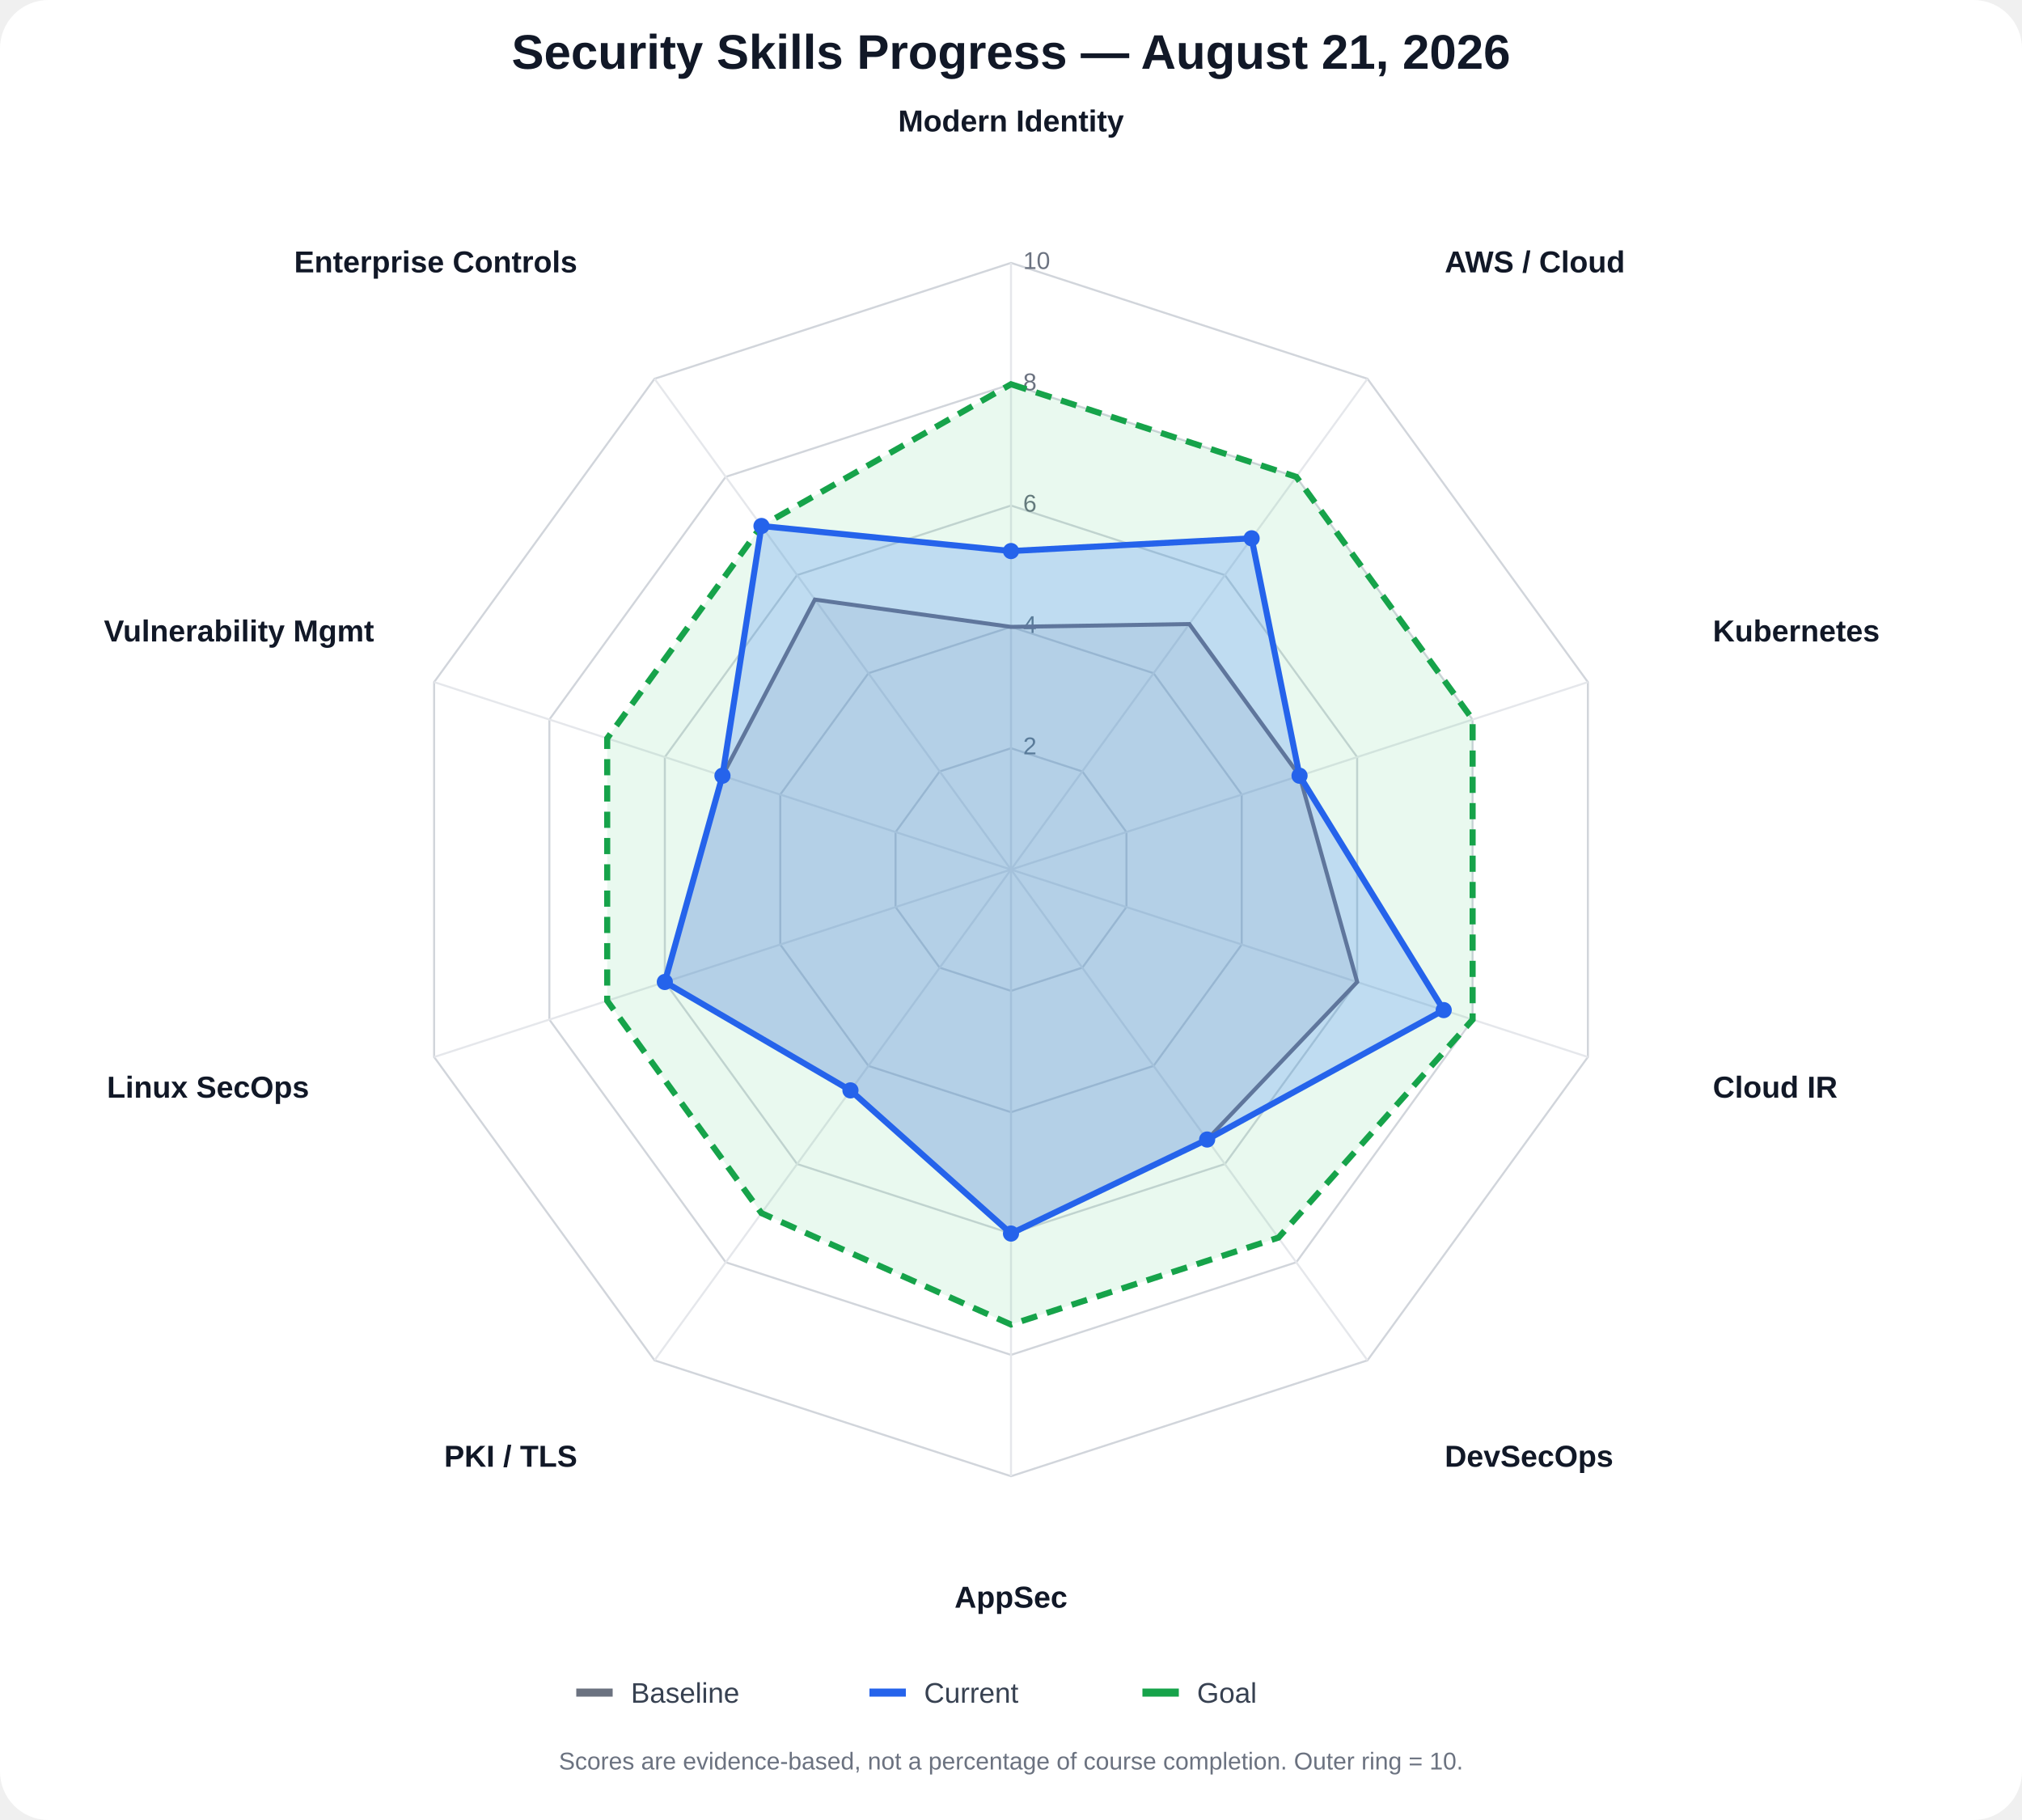
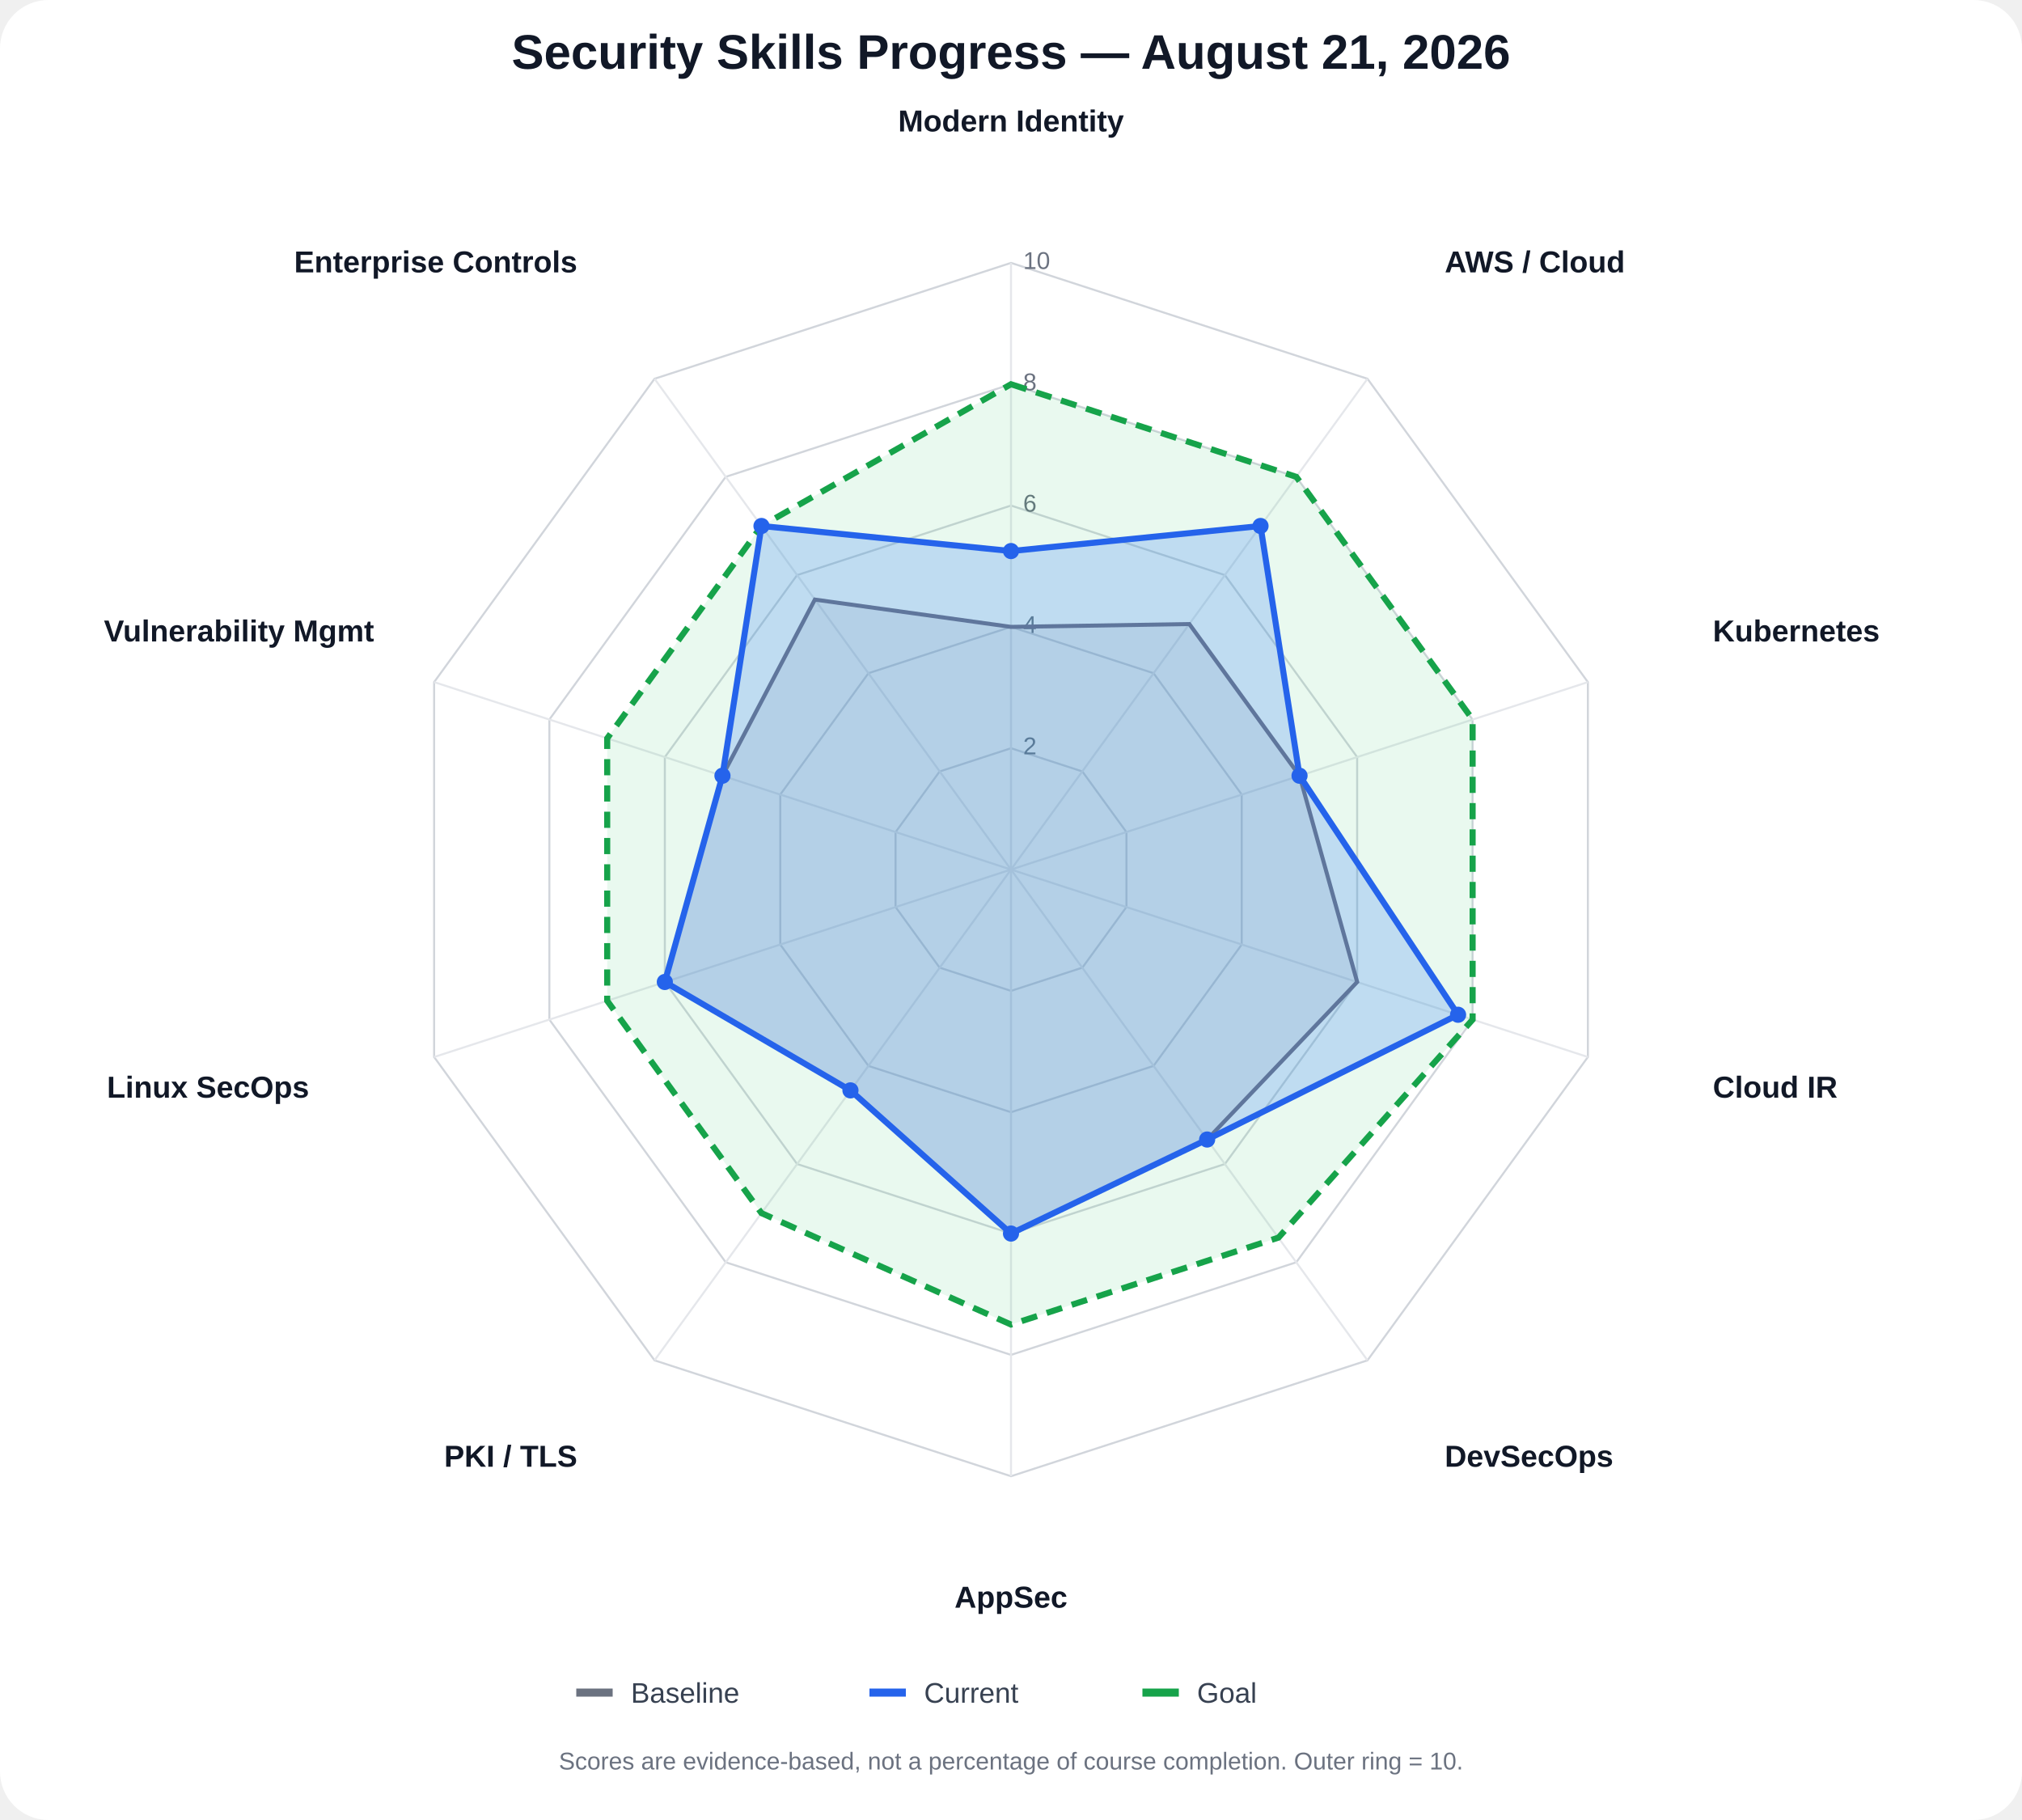
<svg xmlns="http://www.w3.org/2000/svg" width="1000" height="900" viewBox="0 0 1000 900" role="img" aria-labelledby="title desc">
  <rect width="1000" height="900" rx="24" fill="#ffffff" />
  <text x="500" y="34" text-anchor="middle" font-family="Arial, sans-serif" font-size="24" font-weight="700" fill="#111827">Security Skills Progress — August 21, 2026</text>
  <g fill="none" stroke="#d1d5db" stroke-width="1">
    <polygon points="500.0,370.0 535.3,381.5 557.1,411.5 557.1,448.5 535.3,478.5 500.0,490.0 464.7,478.5 442.9,448.5 442.9,411.5 464.7,381.5" />
    <polygon points="500.0,310.0 570.5,332.9 614.1,392.9 614.1,467.1 570.5,527.1 500.0,550.0 429.5,527.1 385.9,467.1 385.9,392.9 429.5,332.9" />
    <polygon points="500.0,250.0 605.8,284.4 671.2,374.4 671.2,485.6 605.8,575.6 500.0,610.0 394.2,575.6 328.8,485.6 328.8,374.4 394.2,284.4" />
    <polygon points="500.0,190.0 641.1,235.8 728.3,355.8 728.3,504.2 641.1,624.2 500.0,670.0 358.9,624.2 271.7,504.2 271.7,355.8 358.9,235.8" />
    <polygon points="500.0,130.0 676.3,187.3 785.3,337.3 785.3,522.7 676.3,672.7 500.0,730.0 323.7,672.7 214.7,522.7 214.7,337.3 323.7,187.3" />
  </g>
  <g stroke="#e5e7eb" stroke-width="1">
    <line x1="500" y1="430" x2="500.0" y2="130.0" />
    <line x1="500" y1="430" x2="676.3" y2="187.3" />
    <line x1="500" y1="430" x2="785.3" y2="337.3" />
    <line x1="500" y1="430" x2="785.3" y2="522.7" />
    <line x1="500" y1="430" x2="676.3" y2="672.7" />
    <line x1="500" y1="430" x2="500.0" y2="730.0" />
    <line x1="500" y1="430" x2="323.7" y2="672.7" />
    <line x1="500" y1="430" x2="214.7" y2="522.7" />
    <line x1="500" y1="430" x2="214.7" y2="337.3" />
    <line x1="500" y1="430" x2="323.7" y2="187.3" />
  </g>
  <g font-family="Arial, sans-serif" font-size="12" fill="#6b7280">
    <text x="506" y="373">2</text>
    <text x="506" y="313">4</text>
    <text x="506" y="253">6</text>
    <text x="506" y="193">8</text>
    <text x="506" y="133">10</text>
  </g>
  <polygon points="500.0,190.0 641.1,235.8 728.3,355.8 728.3,504.2 632.3,612.0 500.0,655.0 376.6,599.9 300.3,494.9 300.3,365.1 376.6,260.1" fill="#22c55e" fill-opacity="0.10" stroke="#16a34a" stroke-width="3" stroke-dasharray="8 5" />
  <polygon points="500.0,310.0 588.2,308.6 642.7,383.6 671.2,485.6 597.0,563.5 500.0,610.0 420.6,539.2 328.8,485.6 357.3,383.6 403.0,296.5" fill="#6b7280" fill-opacity="0.12" stroke="#6b7280" stroke-width="2" />
-   <polygon points="500.0,272.5 619.0,266.2 642.7,383.6 714.0,499.5 597.0,563.5 500.0,610.0 420.6,539.2 328.8,485.6 357.3,383.6 376.6,260.1" fill="#3b82f6" fill-opacity="0.24" stroke="#2563eb" stroke-width="3" />
+   <polygon points="500.0,272.5 623.4,260.1 642.7,383.6 721.1,501.8 597.0,563.5 500.0,610.0 420.6,539.2 328.8,485.6 357.3,383.6 376.6,260.1" fill="#3b82f6" fill-opacity="0.24" stroke="#2563eb" stroke-width="3" />
  <g fill="#2563eb">
    <circle cx="500.0" cy="272.5" r="4" />
-     <circle cx="619.0" cy="266.2" r="4" />
+     <circle cx="623.4" cy="260.1" r="4" />
    <circle cx="642.7" cy="383.6" r="4" />
-     <circle cx="714.0" cy="499.5" r="4" />
+     <circle cx="721.1" cy="501.8" r="4" />
    <circle cx="597.0" cy="563.5" r="4" />
    <circle cx="500.0" cy="610.0" r="4" />
    <circle cx="420.6" cy="539.2" r="4" />
    <circle cx="328.8" cy="485.6" r="4" />
    <circle cx="357.3" cy="383.6" r="4" />
    <circle cx="376.6" cy="260.1" r="4" />
  </g>
  <g font-family="Arial, sans-serif" font-size="15" font-weight="600" fill="#111827">
    <text x="500.0" y="65.0" text-anchor="middle">Modern Identity</text>
    <text x="714.5" y="134.7" text-anchor="start">AWS / Cloud</text>
    <text x="847.1" y="317.2" text-anchor="start">Kubernetes</text>
    <text x="847.1" y="542.8" text-anchor="start">Cloud IR</text>
    <text x="714.5" y="725.3" text-anchor="start">DevSecOps</text>
    <text x="500.0" y="795.0" text-anchor="middle">AppSec</text>
    <text x="285.5" y="725.3" text-anchor="end">PKI / TLS</text>
    <text x="152.9" y="542.8" text-anchor="end">Linux SecOps</text>
    <text x="185.0" y="317.2" text-anchor="end">Vulnerability Mgmt</text>
    <text x="285.5" y="134.7" text-anchor="end">Enterprise Controls</text>
  </g>
  <g font-family="Arial, sans-serif" font-size="14" fill="#374151">
    <rect x="285" y="835" width="18" height="4" fill="#6b7280" />
    <text x="312" y="842">Baseline</text>
    <rect x="430" y="835" width="18" height="4" fill="#2563eb" />
    <text x="457" y="842">Current</text>
    <rect x="565" y="835" width="18" height="4" fill="#16a34a" />
    <text x="592" y="842">Goal</text>
  </g>
  <text x="500" y="875" text-anchor="middle" font-family="Arial, sans-serif" font-size="12" fill="#6b7280">Scores are evidence-based, not a percentage of course completion. Outer ring = 10.</text>
</svg>
